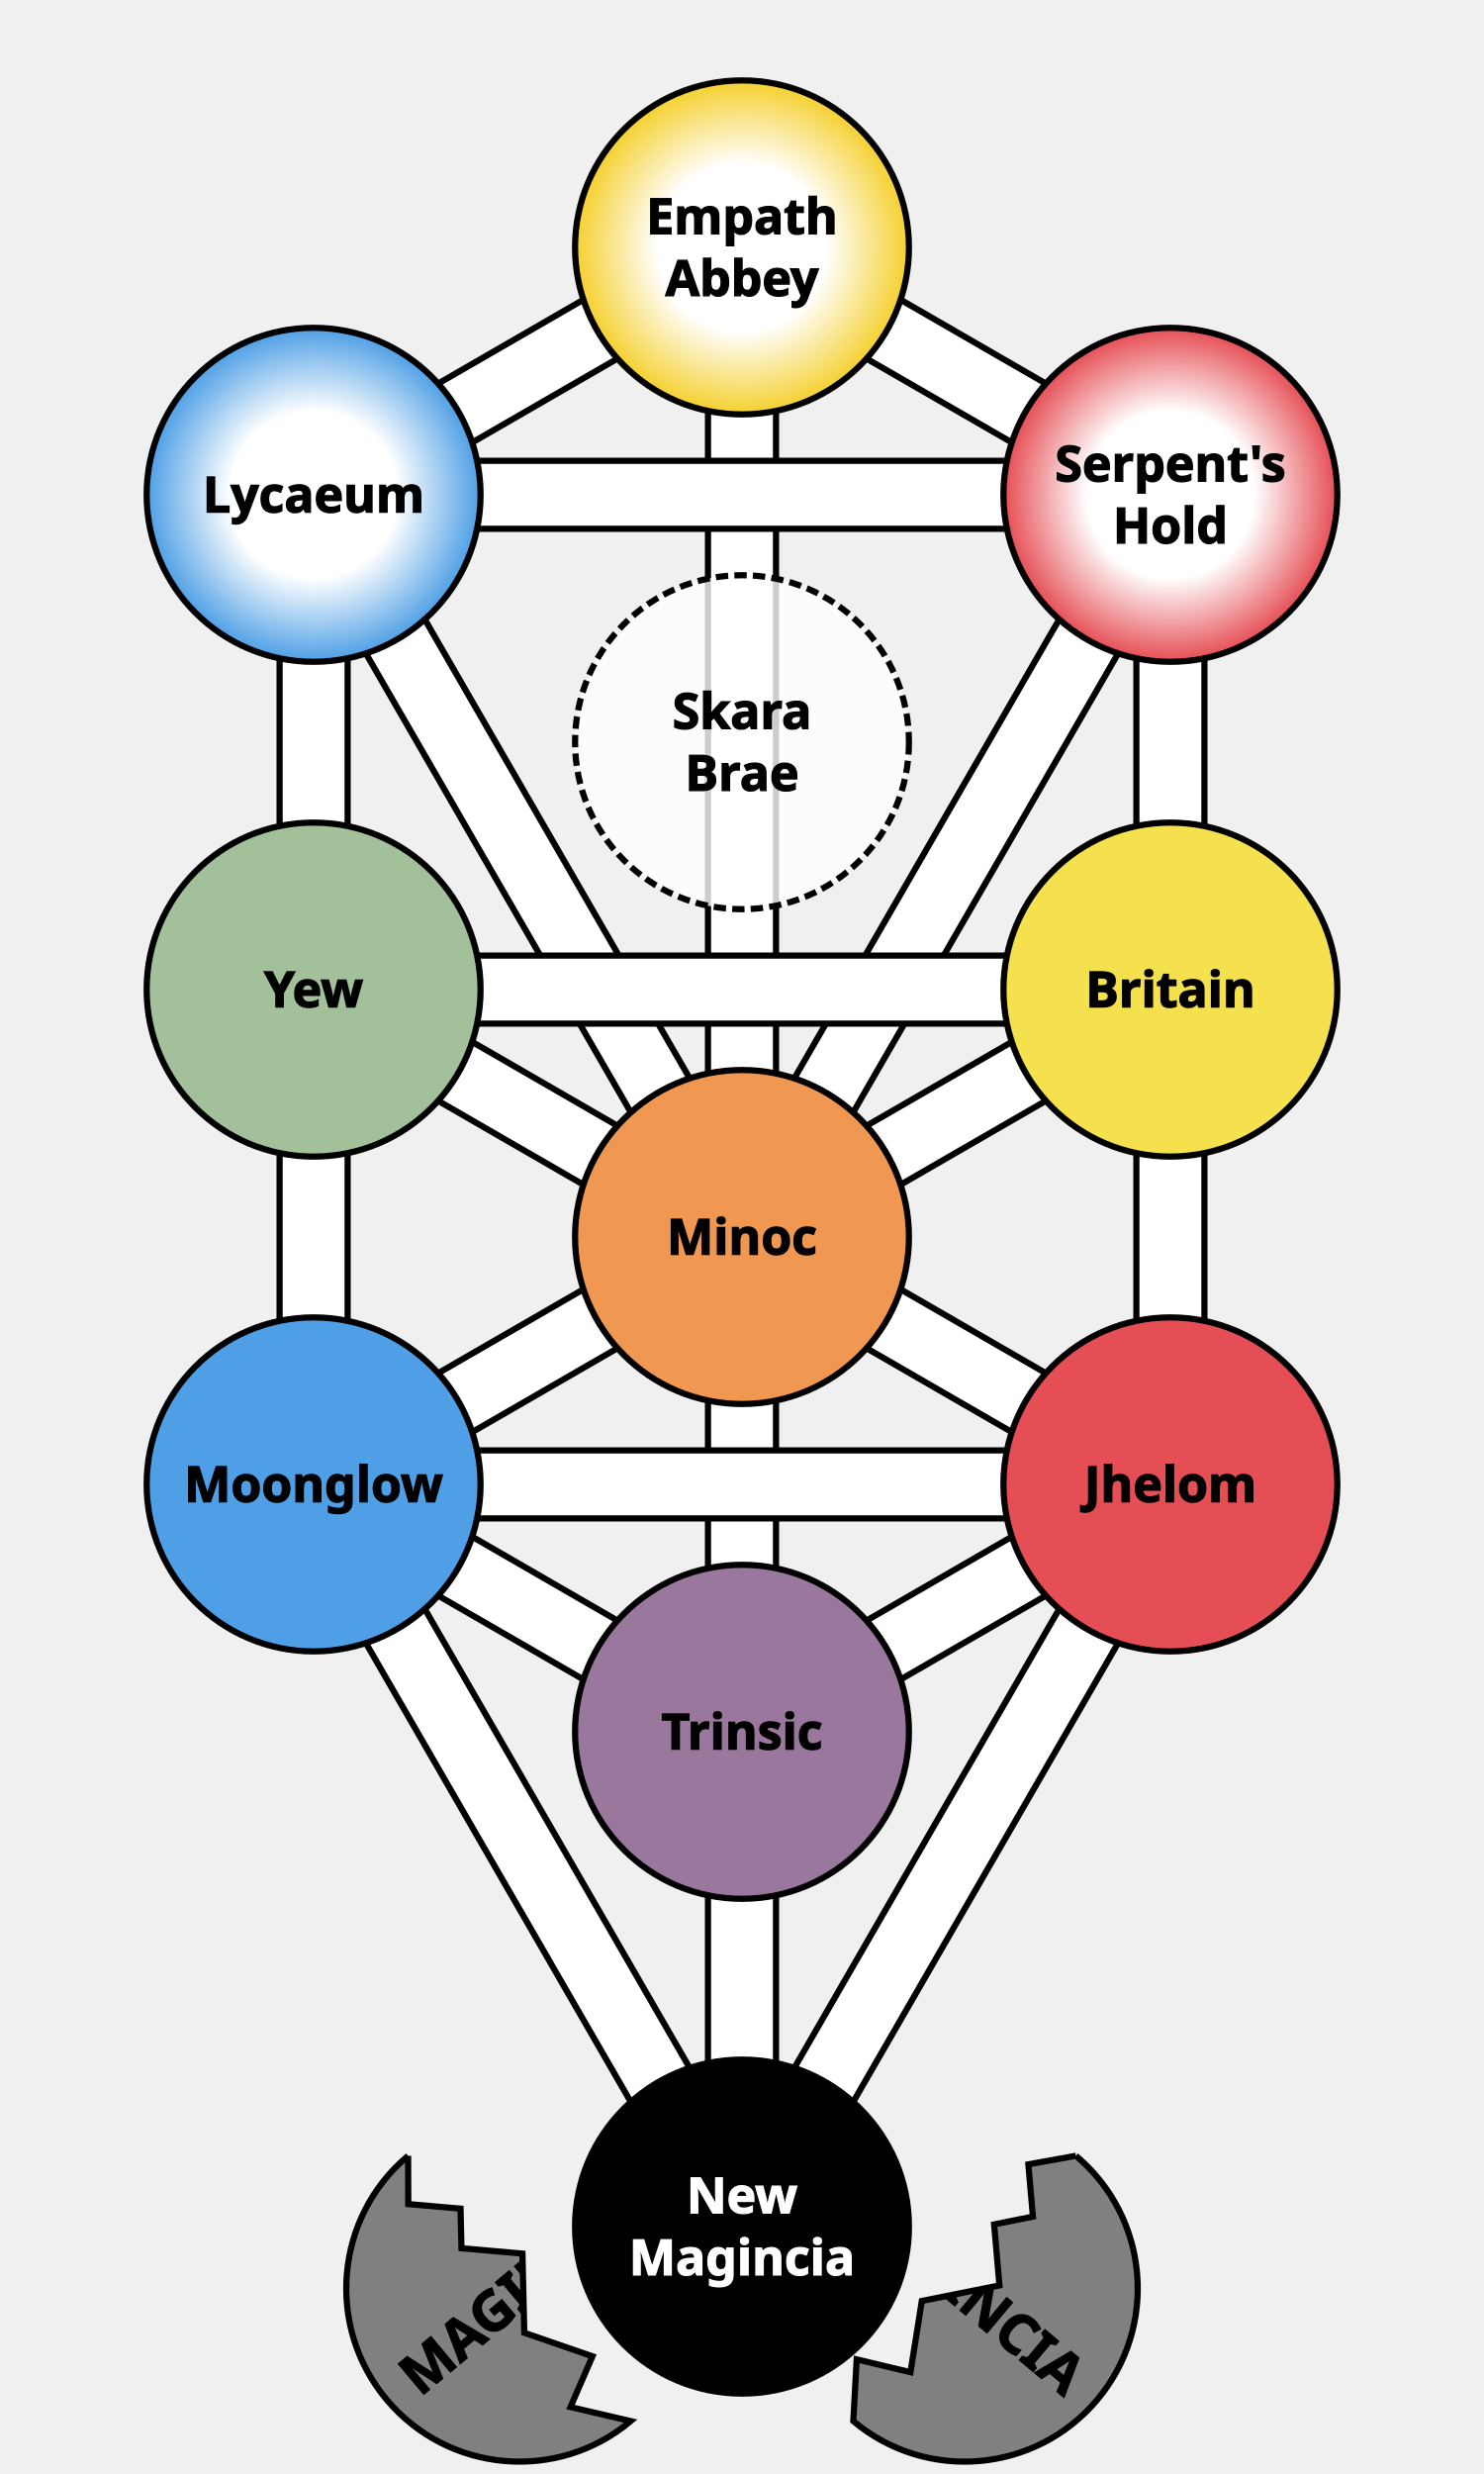
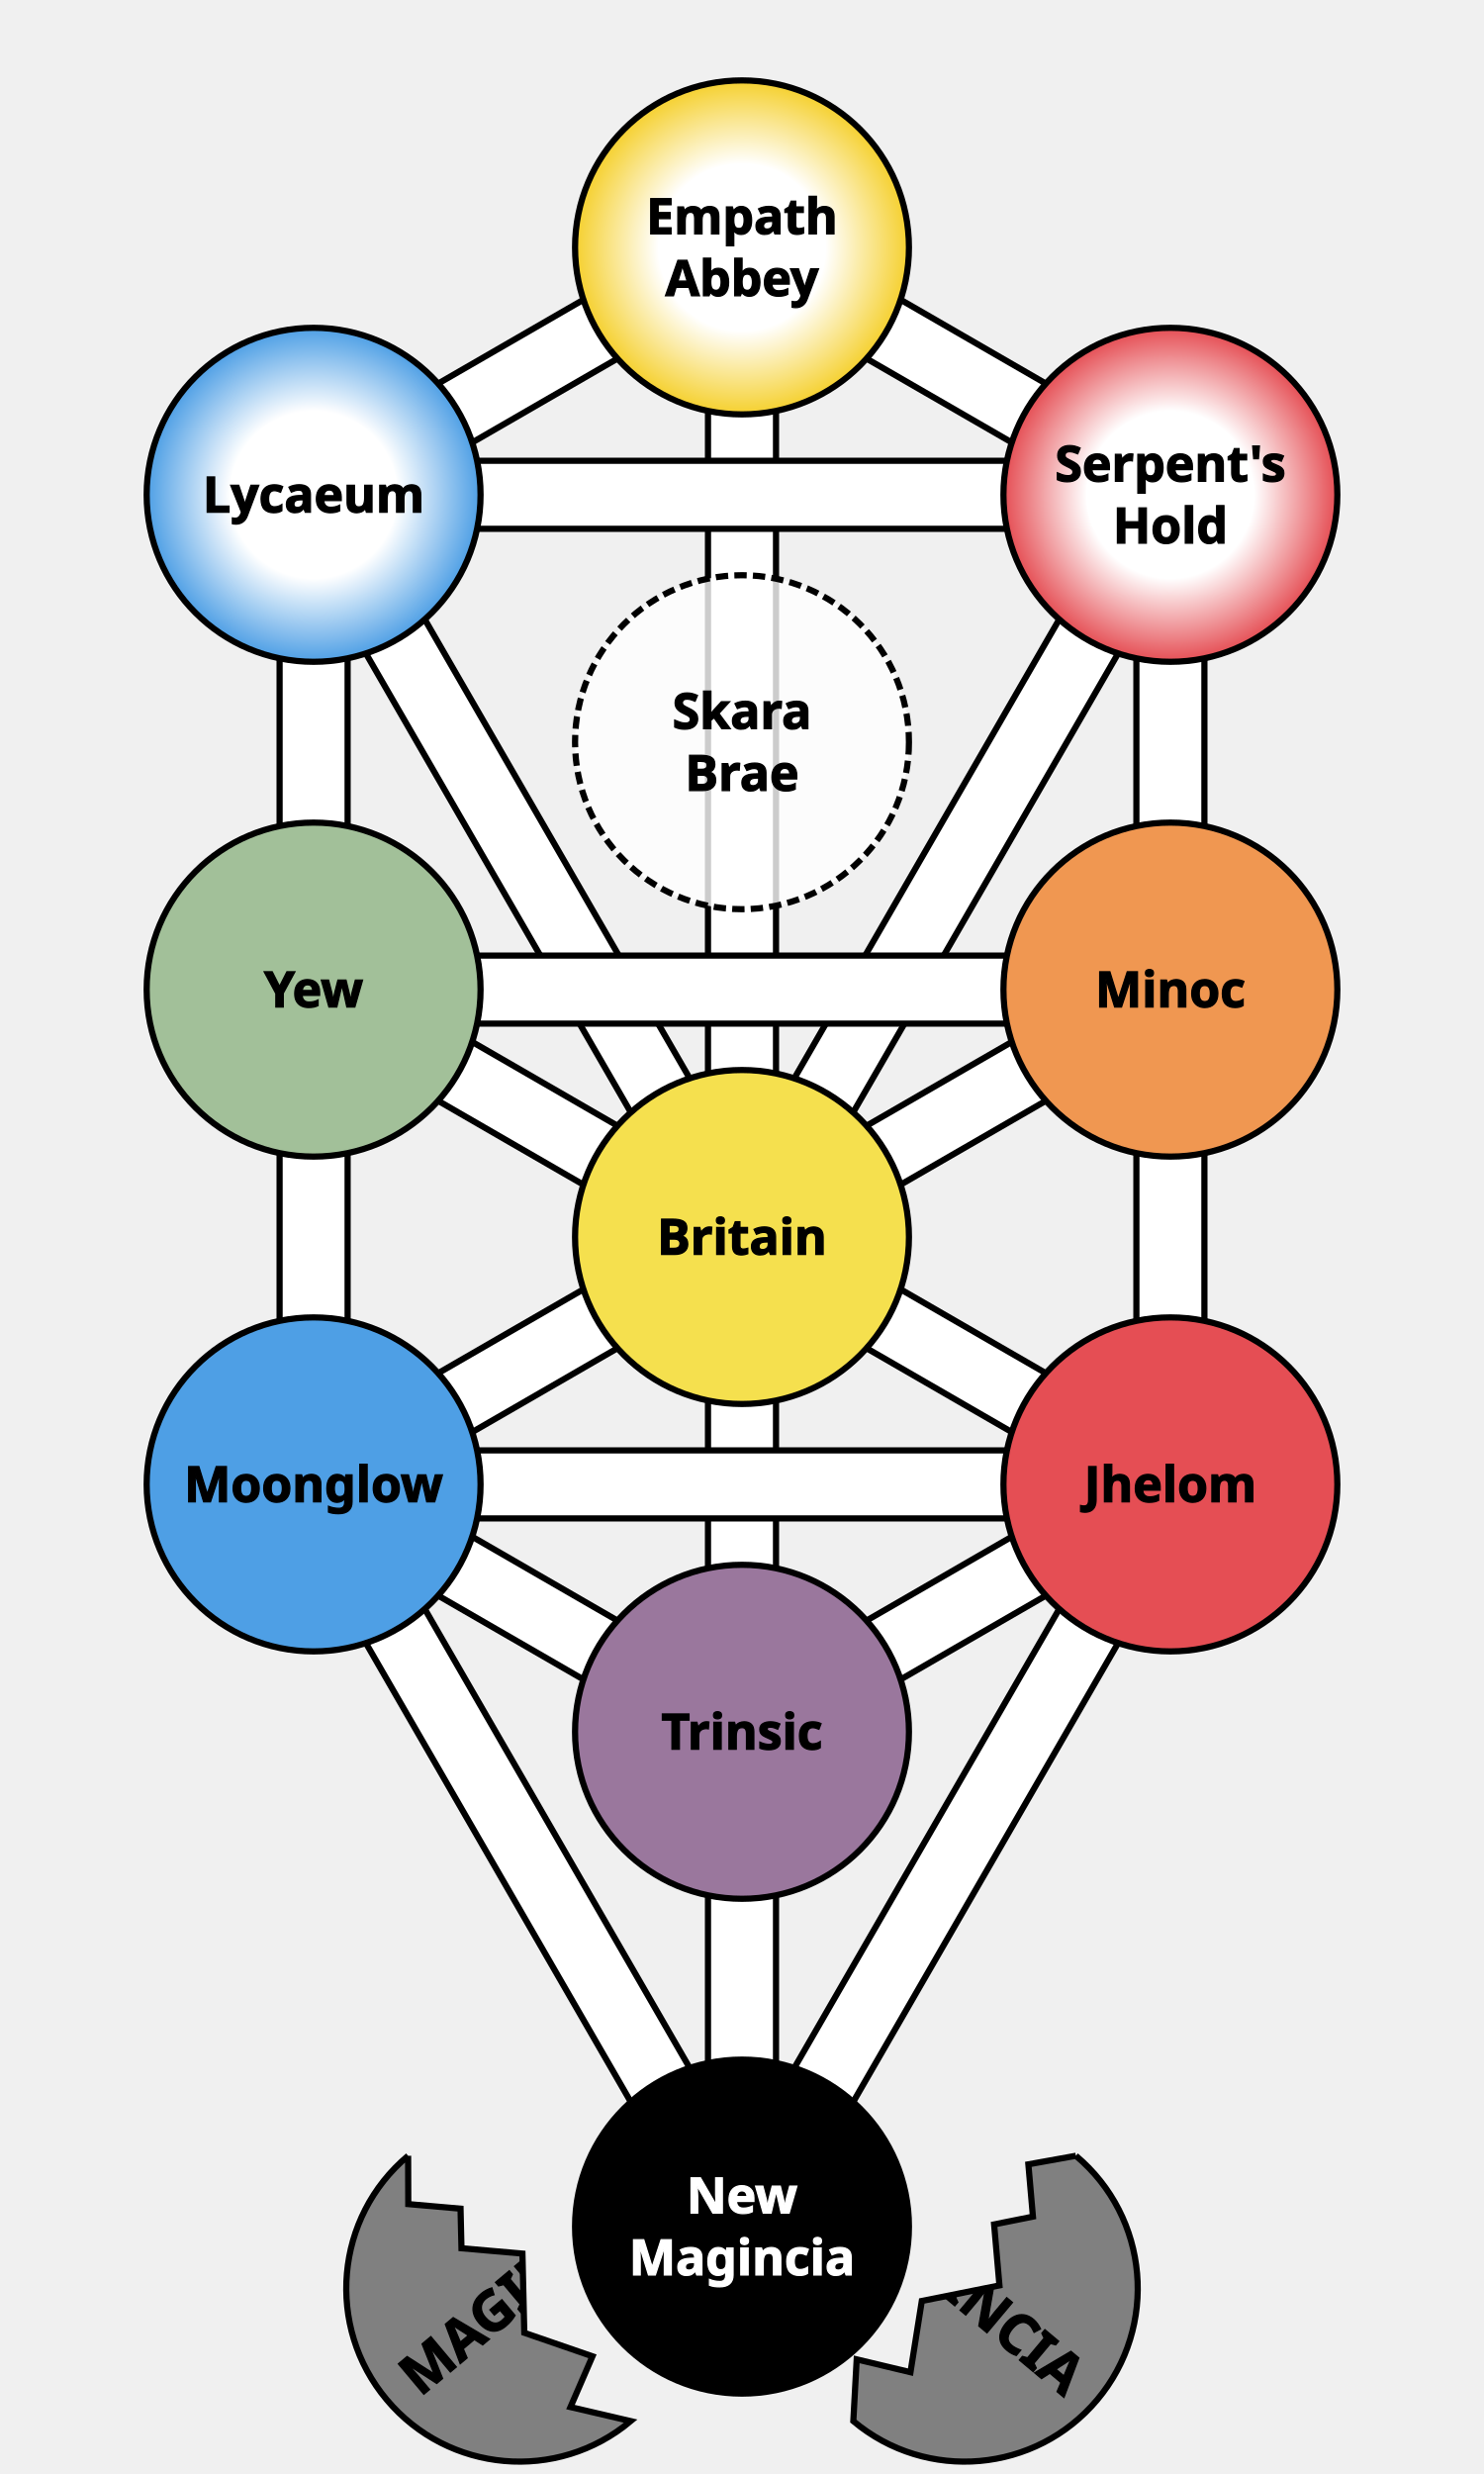
- <svg xmlns="http://www.w3.org/2000/svg" version="1.2" width="360" height="600" viewBox="-600 -1000 1200 2000" preserveAspectRatio="xMinYMin meet">
+ <svg xmlns="http://www.w3.org/2000/svg" xmlns:xlink="http://www.w3.org/1999/xlink" version="1.2" width="360" height="600" viewBox="-600 -1000 1200 2000" preserveAspectRatio="xMinYMin meet">
  <style type="text/css">

   g.midtext text {
      text-anchor: middle; 
      dominant-baseline: middle; 
   } 

</style>
  <defs>
    <circle id="sephira" r="135">
      </circle>
    <path id="path-11" fill="none" d="M0,-800 L 346.41,-600" />
    <path id="path-12" fill="none" d="M-346.41,-600 L0,-800" />
    <path id="path-13" fill="none" d="M0,-800 L 0,0" />
    <path id="path-14" fill="none" d="M-346.41,-600 L346.41,-600" />
    <path id="path-15" fill="none" d="M0,0 L346.41,-600" />
    <path id="path-16" fill="none" d="M346.41,-600 L346.41,-200" />
    <path id="path-17" fill="none" d="M-346.41,-600 L0,0" />
    <path id="path-18" fill="none" d="M-346.41,-600 L-346.41,-200" />
    <path id="path-19" fill="none" d="M-346.41,-200 L346.41,-200" />
    <path id="path-20" fill="none" d="M0,0 L346.41,-200" />
    <path id="path-21" fill="none" d="M346.41,-200 L346.41,200" />
    <path id="path-22" fill="none" d="M-346.41,-200 L0,0" />
    <path id="path-23" fill="none" d="M-346.41,-200 L-346.41,200" />
    <path id="path-24" fill="none" d="M0,0 L346.41,200" />
    <path id="path-25" fill="none" d="M0,0 L0,400" />
    <path id="path-26" fill="none" d="M-346.41,200 L0,0" />
    <path id="path-27" fill="none" d="M-346.41,200 L346.41,200" />
    <path id="path-28" fill="none" d="M0,400 L346.41,200" />
    <path id="path-29" fill="none" d="M0,800 L346.41,200" />
    <path id="path-30" fill="none" d="M-346.41,200 L0,400" />
    <path id="path-31" fill="none" d="M-346.41,200 L0,800" />
    <path id="path-32" fill="none" d="M0,400 L0,800" />
  </defs>
  <g>
-     <use href="#path-11" stroke="black" stroke-width="60" />
-     <use href="#path-11" stroke="white" stroke-width="50" />
-     <use href="#path-12" stroke="black" stroke-width="60" />
-     <use href="#path-12" stroke="white" stroke-width="50" />
-     <use href="#path-13" stroke="black" stroke-width="60" />
-     <use href="#path-13" stroke="white" stroke-width="50" />
-     <use href="#path-14" stroke="black" stroke-width="60" />
-     <use href="#path-14" stroke="white" stroke-width="50" />
-     <use href="#path-15" stroke="black" stroke-width="60" />
-     <use href="#path-15" stroke="white" stroke-width="50" />
-     <use href="#path-16" stroke="black" stroke-width="60" />
-     <use href="#path-16" stroke="white" stroke-width="50" />
-     <use href="#path-17" stroke="black" stroke-width="60" />
-     <use href="#path-17" stroke="white" stroke-width="50" />
-     <use href="#path-18" stroke="black" stroke-width="60" />
-     <use href="#path-18" stroke="white" stroke-width="50" />
-     <use href="#path-19" stroke="black" stroke-width="60" />
-     <use href="#path-19" stroke="white" stroke-width="50" />
-     <use href="#path-20" stroke="black" stroke-width="60" />
-     <use href="#path-20" stroke="white" stroke-width="50" />
-     <use href="#path-21" stroke="black" stroke-width="60" />
-     <use href="#path-21" stroke="white" stroke-width="50" />
-     <use href="#path-22" stroke="black" stroke-width="60" />
-     <use href="#path-22" stroke="white" stroke-width="50" />
-     <use href="#path-23" stroke="black" stroke-width="60" />
-     <use href="#path-23" stroke="white" stroke-width="50" />
-     <use href="#path-24" stroke="black" stroke-width="60" />
-     <use href="#path-24" stroke="white" stroke-width="50" />
-     <use href="#path-25" stroke="black" stroke-width="60" />
-     <use href="#path-25" stroke="white" stroke-width="50" />
-     <use href="#path-26" stroke="black" stroke-width="60" />
-     <use href="#path-26" stroke="white" stroke-width="50" />
-     <use href="#path-27" stroke="black" stroke-width="60" />
-     <use href="#path-27" stroke="white" stroke-width="50" />
-     <use href="#path-28" stroke="black" stroke-width="60" />
-     <use href="#path-28" stroke="white" stroke-width="50" />
-     <use href="#path-29" stroke="black" stroke-width="60" />
-     <use href="#path-29" stroke="white" stroke-width="50" />
-     <use href="#path-30" stroke="black" stroke-width="60" />
-     <use href="#path-30" stroke="white" stroke-width="50" />
-     <use href="#path-31" stroke="black" stroke-width="60" />
-     <use href="#path-31" stroke="white" stroke-width="50" />
-     <use href="#path-32" stroke="black" stroke-width="60" />
-     <use href="#path-32" stroke="white" stroke-width="50" />
+     <use xlink:href="#path-11" stroke="black" stroke-width="60" />
+     <use xlink:href="#path-11" stroke="white" stroke-width="50" />
+     <use xlink:href="#path-12" stroke="black" stroke-width="60" />
+     <use xlink:href="#path-12" stroke="white" stroke-width="50" />
+     <use xlink:href="#path-13" stroke="black" stroke-width="60" />
+     <use xlink:href="#path-13" stroke="white" stroke-width="50" />
+     <use xlink:href="#path-14" stroke="black" stroke-width="60" />
+     <use xlink:href="#path-14" stroke="white" stroke-width="50" />
+     <use xlink:href="#path-15" stroke="black" stroke-width="60" />
+     <use xlink:href="#path-15" stroke="white" stroke-width="50" />
+     <use xlink:href="#path-16" stroke="black" stroke-width="60" />
+     <use xlink:href="#path-16" stroke="white" stroke-width="50" />
+     <use xlink:href="#path-17" stroke="black" stroke-width="60" />
+     <use xlink:href="#path-17" stroke="white" stroke-width="50" />
+     <use xlink:href="#path-18" stroke="black" stroke-width="60" />
+     <use xlink:href="#path-18" stroke="white" stroke-width="50" />
+     <use xlink:href="#path-19" stroke="black" stroke-width="60" />
+     <use xlink:href="#path-19" stroke="white" stroke-width="50" />
+     <use xlink:href="#path-20" stroke="black" stroke-width="60" />
+     <use xlink:href="#path-20" stroke="white" stroke-width="50" />
+     <use xlink:href="#path-21" stroke="black" stroke-width="60" />
+     <use xlink:href="#path-21" stroke="white" stroke-width="50" />
+     <use xlink:href="#path-22" stroke="black" stroke-width="60" />
+     <use xlink:href="#path-22" stroke="white" stroke-width="50" />
+     <use xlink:href="#path-23" stroke="black" stroke-width="60" />
+     <use xlink:href="#path-23" stroke="white" stroke-width="50" />
+     <use xlink:href="#path-24" stroke="black" stroke-width="60" />
+     <use xlink:href="#path-24" stroke="white" stroke-width="50" />
+     <use xlink:href="#path-25" stroke="black" stroke-width="60" />
+     <use xlink:href="#path-25" stroke="white" stroke-width="50" />
+     <use xlink:href="#path-26" stroke="black" stroke-width="60" />
+     <use xlink:href="#path-26" stroke="white" stroke-width="50" />
+     <use xlink:href="#path-27" stroke="black" stroke-width="60" />
+     <use xlink:href="#path-27" stroke="white" stroke-width="50" />
+     <use xlink:href="#path-28" stroke="black" stroke-width="60" />
+     <use xlink:href="#path-28" stroke="white" stroke-width="50" />
+     <use xlink:href="#path-29" stroke="black" stroke-width="60" />
+     <use xlink:href="#path-29" stroke="white" stroke-width="50" />
+     <use xlink:href="#path-30" stroke="black" stroke-width="60" />
+     <use xlink:href="#path-30" stroke="white" stroke-width="50" />
+     <use xlink:href="#path-31" stroke="black" stroke-width="60" />
+     <use xlink:href="#path-31" stroke="white" stroke-width="50" />
+     <use xlink:href="#path-32" stroke="black" stroke-width="60" />
+     <use xlink:href="#path-32" stroke="white" stroke-width="50" />
  </g>
  <g stroke="black" stroke-width="5">
    <radialGradient id="loveGrad">
      <stop offset="0%" stop-color="white" />
      <stop offset="50%" stop-color="white" />
      <stop offset="100%" stop-color="#f5d02e" />
    </radialGradient>
    <radialGradient id="courageGrad">
      <stop offset="0%" stop-color="white" />
      <stop offset="50%" stop-color="white" />
      <stop offset="100%" stop-color="#e54e54" />
    </radialGradient>
    <radialGradient id="truthGrad">
      <stop offset="0%" stop-color="white" />
      <stop offset="50%" stop-color="white" />
      <stop offset="100%" stop-color="#4e9fe5" />
    </radialGradient>
-     <use href="#sephira" fill="url(#loveGrad)" x="0" y="-800" />
-     <use href="#sephira" fill="url(#courageGrad)" x="346.41" y="-600" />
-     <use href="#sephira" fill="url(#truthGrad)" x="-346.41" y="-600" />
-     <use href="#sephira" x="0" y="-400" fill="white" fill-opacity="0.8" stroke-dasharray="10 5" />
-     <use href="#sephira" fill="#f5e04e" x="346.41" y="-200" />
-     <use href="#sephira" fill="#a2c099" x="-346.41" y="-200" />
-     <use href="#sephira" fill="#f09751" x="0" y="0" />
-     <use href="#sephira" fill="#e54e54" x="346.41" y="200" />
-     <use href="#sephira" fill="#4e9fe5" x="-346.41" y="200" />
-     <use href="#sephira" fill="#9a779d" x="0" y="400" />
-     <use href="#sephira" fill="black" x="0" y="800" />
+     <use xlink:href="#sephira" fill="url(#loveGrad)" x="0" y="-800" />
+     <use xlink:href="#sephira" fill="url(#courageGrad)" x="346.41" y="-600" />
+     <use xlink:href="#sephira" fill="url(#truthGrad)" x="-346.41" y="-600" />
+     <use xlink:href="#sephira" x="0" y="-400" fill="white" fill-opacity="0.8" stroke-dasharray="10 5" />
+     <use xlink:href="#sephira" fill="#f09751" x="346.41" y="-200" />
+     <use xlink:href="#sephira" fill="#a2c099" x="-346.41" y="-200" />
+     <use xlink:href="#sephira" fill="#f5e04e" x="0" y="0" />
+     <use xlink:href="#sephira" fill="#e54e54" x="346.41" y="200" />
+     <use xlink:href="#sephira" fill="#4e9fe5" x="-346.41" y="200" />
+     <use xlink:href="#sephira" fill="#9a779d" x="0" y="400" />
+     <use xlink:href="#sephira" fill="black" x="0" y="800" />
  </g>
  <g class="midtext" fill="black" stroke="black" stroke-width="1" font-size="40" font-family="verdana, sans-serif" font-weight="bold">
    <text x="0" y="-825">Empath</text>
    <text x="0" y="-775">Abbey</text>
    <text x="-346.41" y="-600">Lycaeum</text>
    <text x="346.41" y="-625">Serpent's</text>
    <text x="346.41" y="-575">Hold</text>
-     <text x="346.41" y="-200">Britain</text>
+     <text x="346.41" y="-200">Minoc</text>
    <text x="-346.41" y="-200">Yew</text>
-     <text x="0" y="0">Minoc</text>
+     <text x="0" y="0">Britain</text>
    <text x="346.41" y="200">Jhelom</text>
    <text x="-346.41" y="200">Moonglow</text>
    <text x="0" y="400">Trinsic</text>
    <text stroke="white" fill="white" x="0" y="775">New</text>
    <text stroke="white" fill="white" x="0" y="825">Magincia</text>
    <text x="0" y="-425">Skara</text>
    <text x="0" y="-375">Brae</text>
  </g>
  <defs>
    <text id="prideText" fill="black" stroke="black" stroke-width="1" font-size="45" dominant-baseline="middle" text-anchor="middle" font-weight="bold" font-family="verdana, sans-serif">MAGINCIA</text>
    <path id="leftEggShape" d="M0 -140 A122 122, 0 0 0, 0 140        L -30 100, 10 80, -20 30, 20 -20,           -15 -55, 5 -80, -25 -110,          0 -140">
      </path>
    <clipPath id="leftEggClip">
-       <use href="#leftEggShape" />
+       <use xlink:href="#leftEggShape" />
    </clipPath>
    <g id="leftEgg">
-       <use href="#leftEggShape" fill="gray" stroke="black" stroke-width="5" />
-       <use href="#prideText" clip-path="url(#leftEggClip)" />
+       <use xlink:href="#leftEggShape" fill="gray" stroke="black" stroke-width="5" />
+       <use xlink:href="#prideText" clip-path="url(#leftEggClip)" />
    </g>
    <path id="rightEggShape" d="M0 -140 A122 122, 0 0 1, 0 140        L -30 100, 10 80, -20 30, 20 -20,           -15 -55, 5 -80, -25 -110,          0 -140">
      </path>
    <clipPath id="rightEggClip">
-       <use href="#rightEggShape" />
+       <use xlink:href="#rightEggShape" />
    </clipPath>
    <g id="rightEgg">
-       <use href="#rightEggShape" fill="gray" stroke="black" stroke-width="5" />
-       <use href="#prideText" clip-path="url(#rightEggClip)" />
+       <use xlink:href="#rightEggShape" fill="gray" stroke="black" stroke-width="5" />
+       <use xlink:href="#prideText" clip-path="url(#rightEggClip)" />
    </g>
  </defs>
  <g>
-     <use href="#leftEgg" transform="translate(-180,850) rotate(-40)" />
-     <use href="#rightEgg" transform="translate(180,850) rotate(40)" />
+     <use xlink:href="#leftEgg" transform="translate(-180,850) rotate(-40)" />
+     <use xlink:href="#rightEgg" transform="translate(180,850) rotate(40)" />
  </g>
</svg>
